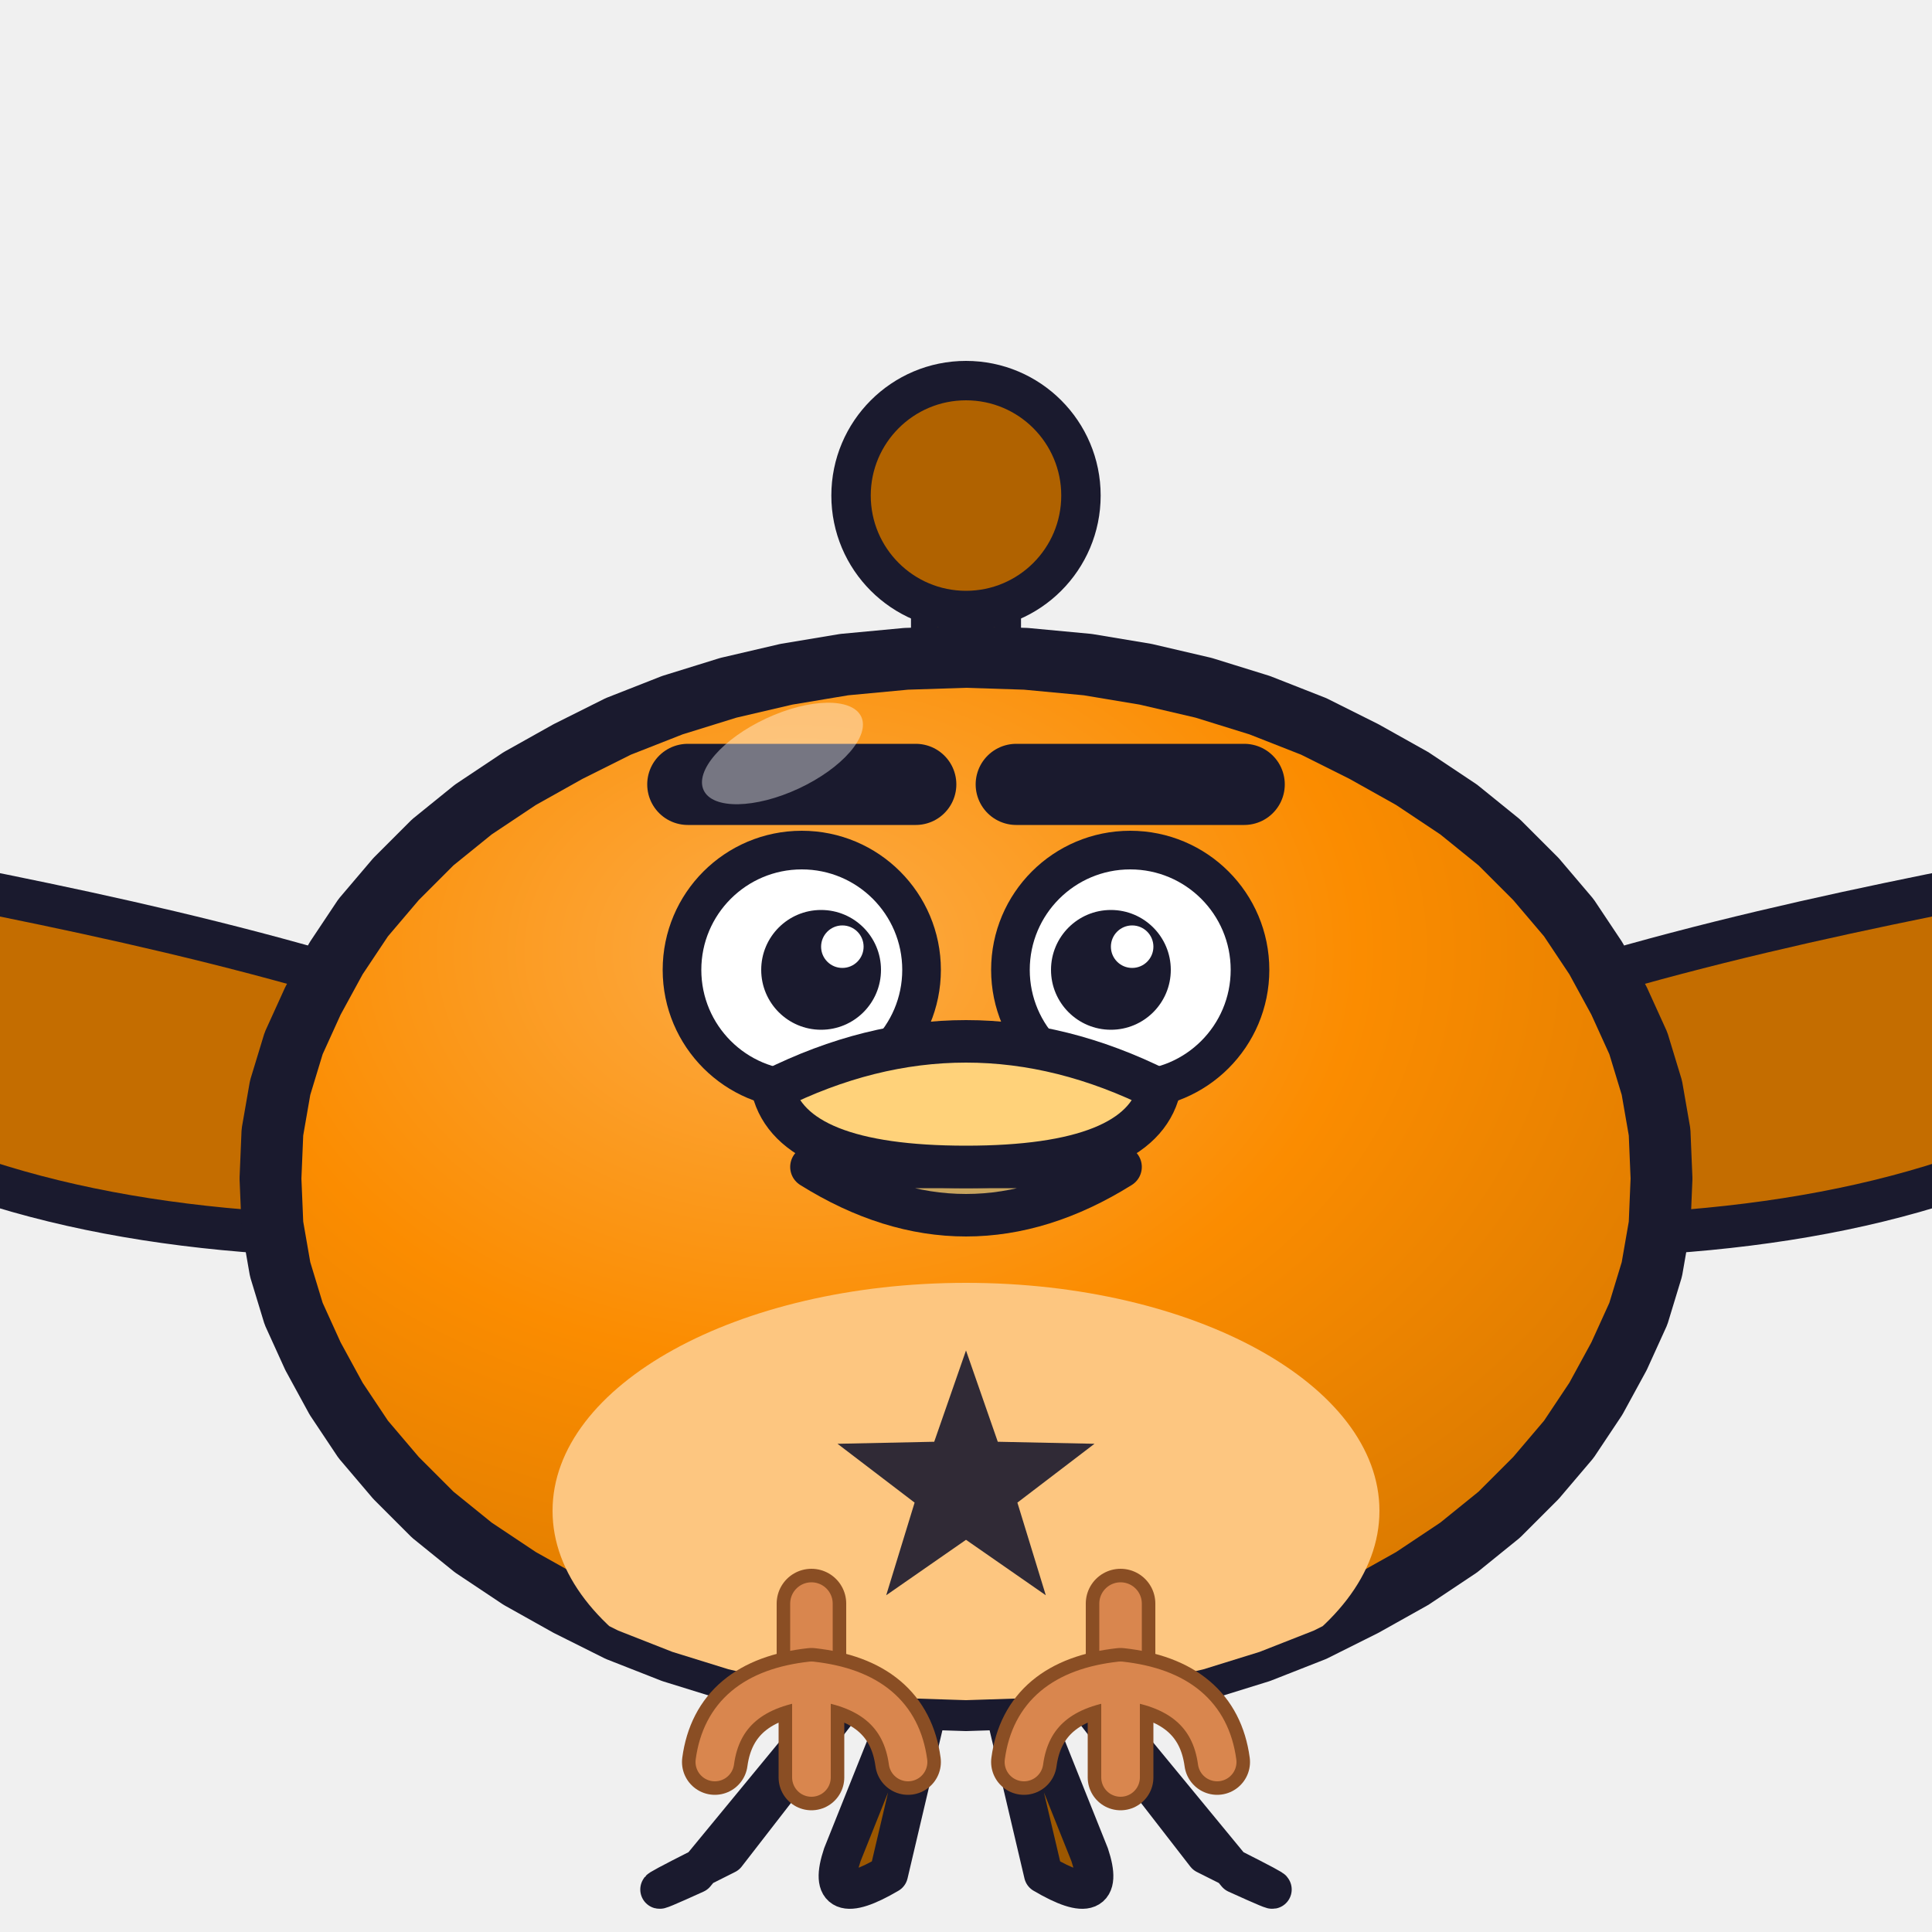
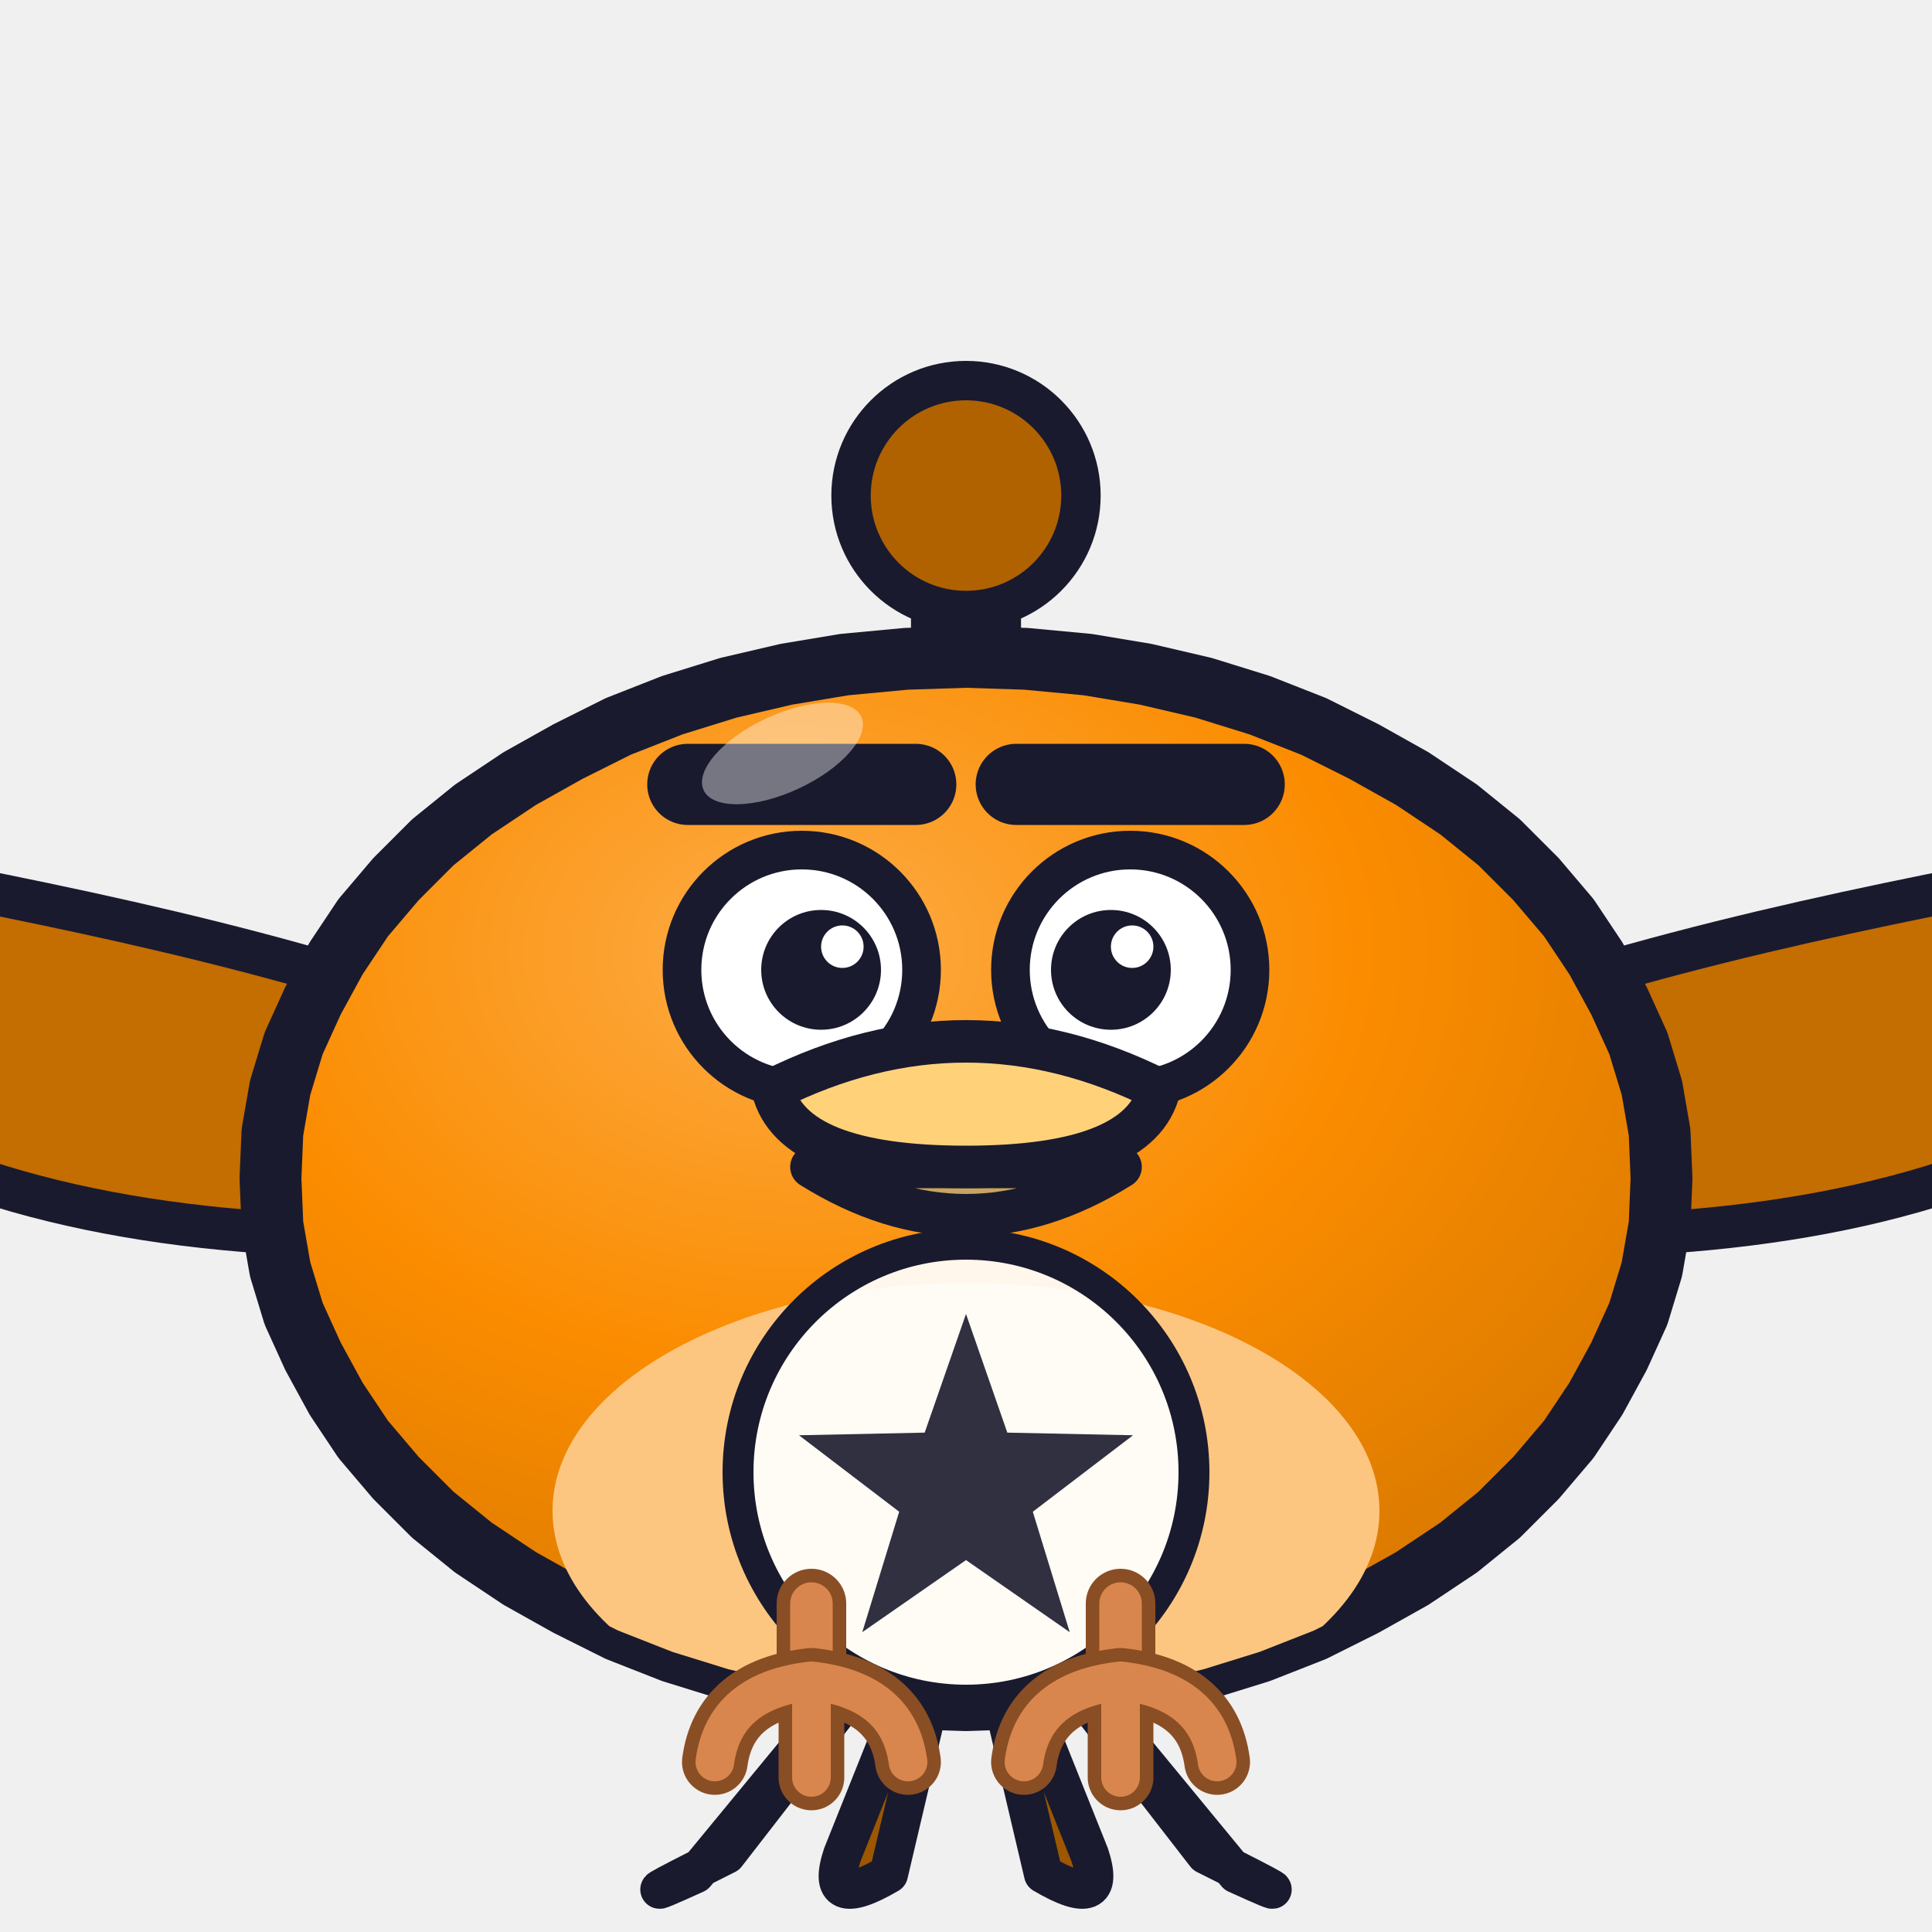
- <svg xmlns="http://www.w3.org/2000/svg" viewBox="0 0 100 100" data-color="orange" data-expr="idle" data-frame="mid" data-ver="5" data-character="망고">
+ <svg xmlns="http://www.w3.org/2000/svg" viewBox="0 0 100 100" data-color="orange" data-expr="idle" data-frame="mid" data-ver="7a" data-character="망고">
  <defs>
    <radialGradient id="gorange" cx="38%" cy="28%" r="80%">
      <stop offset="0" stop-color="#FCAC47" />
      <stop offset=".5" stop-color="#FB8C00" />
      <stop offset="1" stop-color="#D57700" />
    </radialGradient>
    <clipPath id="corange">
      <path d="M50 34 53.1 34.1 56.3 34.4 59.3 34.9 62.3 35.6 65.2 36.5 68 37.6 70.6 38.9 73.1 40.3 75.5 41.9 77.6 43.6 79.5 45.5 81.2 47.5 82.6 49.6 83.8 51.8 84.8 54 85.5 56.3 85.9 58.6 86 61 85.9 63.4 85.5 65.7 84.8 68 83.8 70.2 82.6 72.4 81.2 74.5 79.5 76.5 77.6 78.4 75.5 80.1 73.1 81.7 70.6 83.1 68 84.4 65.2 85.5 62.3 86.4 59.3 87.1 56.3 87.6 53.1 87.9 50 88 46.9 87.9 43.7 87.6 40.7 87.1 37.7 86.4 34.8 85.5 32 84.4 29.4 83.1 26.9 81.7 24.5 80.1 22.4 78.4 20.5 76.5 18.8 74.5 17.4 72.4 16.2 70.2 15.2 68 14.5 65.7 14.1 63.4 14 61 14.1 58.6 14.5 56.3 15.2 54 16.2 51.8 17.4 49.6 18.8 47.5 20.5 45.5 22.4 43.6 24.5 41.9 26.9 40.3 29.4 38.9 32 37.6 34.8 36.5 37.7 35.6 40.7 34.9 43.7 34.4 46.9 34.1Z" />
    </clipPath>
  </defs>
  <path d="M50 80 L36 97 Q31.6 99 37.6 96Z" fill="#9C5700" stroke="#1A1A2E" stroke-width="2" stroke-linejoin="round" />
  <path d="M50 80 L64 97 Q68.4 99 62.4 96Z" fill="#9C5700" stroke="#1A1A2E" stroke-width="2" stroke-linejoin="round" />
  <path d="M50 80 L46 97 Q42.6 99 43.6 96Z" fill="#9C5700" stroke="#1A1A2E" stroke-width="2" stroke-linejoin="round" />
  <path d="M50 80 L54 97 Q57.4 99 56.4 96Z" fill="#9C5700" stroke="#1A1A2E" stroke-width="2" stroke-linejoin="round" />
  <g transform="translate(50 35) scale(.85)">
    <path d="M0 2 V-6" fill="none" stroke="#1A1A2E" stroke-width="6.7" stroke-linecap="round" />
    <path d="M0 2 V-6" fill="none" stroke="#B06200" stroke-width="3.5" stroke-linecap="round" />
    <circle cy="-11" r="7" fill="#B06200" stroke="#1A1A2E" stroke-width="2.4" stroke-linejoin="round" />
  </g>
  <path d="M16.6 53.2 L8.6 55 L16.6 56.8Z" fill="#D87800" stroke="#1A1A2E" stroke-width="1.8" stroke-linejoin="round" />
  <path d="M16.6 56.6 L8.6 58.4 L16.6 60.2Z" fill="#D87800" stroke="#1A1A2E" stroke-width="1.8" stroke-linejoin="round" />
  <path d="M16.6 60 L8.6 61.8 L16.6 63.6Z" fill="#D87800" stroke="#1A1A2E" stroke-width="1.8" stroke-linejoin="round" />
  <path d="M83.4 53.2 L91.4 55 L83.4 56.8Z" fill="#D87800" stroke="#1A1A2E" stroke-width="1.8" stroke-linejoin="round" />
  <path d="M83.4 56.6 L91.4 58.4 L83.4 60.2Z" fill="#D87800" stroke="#1A1A2E" stroke-width="1.8" stroke-linejoin="round" />
  <path d="M83.4 60 L91.4 61.8 L83.4 63.6Z" fill="#D87800" stroke="#1A1A2E" stroke-width="1.8" stroke-linejoin="round" />
  <g class="wing wing-l">
    <g transform="translate(-13.8 0)">
      <path d="M36 52 C24 48 12 46 2 44 C6 50 9 53 12 55 C8 56 6 56 4 57 C12 62 22 64 34 64Z" fill="#C46D00" stroke="#1A1A2E" stroke-width="2.2" stroke-linejoin="round" />
    </g>
  </g>
  <g class="wing wing-r" transform="translate(100 0) scale(-1 1)">
    <g transform="translate(-13.8 0)">
      <path d="M36 52 C24 48 12 46 2 44 C6 50 9 53 12 55 C8 56 6 56 4 57 C12 62 22 64 34 64Z" fill="#C46D00" stroke="#1A1A2E" stroke-width="2.2" stroke-linejoin="round" />
    </g>
  </g>
  <path d="M50 34 53.1 34.1 56.3 34.4 59.3 34.9 62.3 35.6 65.2 36.5 68 37.6 70.6 38.9 73.1 40.3 75.5 41.9 77.6 43.6 79.5 45.5 81.2 47.5 82.6 49.6 83.8 51.8 84.8 54 85.5 56.3 85.9 58.6 86 61 85.9 63.4 85.5 65.7 84.8 68 83.8 70.2 82.6 72.4 81.2 74.5 79.5 76.5 77.6 78.4 75.5 80.1 73.1 81.7 70.6 83.1 68 84.4 65.2 85.5 62.3 86.4 59.3 87.1 56.3 87.6 53.1 87.9 50 88 46.9 87.9 43.7 87.6 40.7 87.1 37.7 86.4 34.8 85.5 32 84.4 29.4 83.1 26.9 81.7 24.5 80.1 22.4 78.4 20.5 76.5 18.8 74.5 17.4 72.4 16.2 70.2 15.2 68 14.5 65.7 14.1 63.4 14 61 14.1 58.6 14.5 56.3 15.2 54 16.2 51.8 17.4 49.6 18.8 47.5 20.5 45.5 22.4 43.6 24.5 41.9 26.9 40.3 29.4 38.9 32 37.6 34.8 36.5 37.7 35.6 40.7 34.9 43.7 34.4 46.9 34.1Z" fill="url(#gorange)" stroke="#1A1A2E" stroke-width="3.2" stroke-linejoin="round" />
  <g clip-path="url(#corange)">
    <ellipse cx="50" cy="78.2" rx="21.4" ry="11.8" fill="#FDC680" />
  </g>
-   <g transform="translate(50 76.2) scale(0.350) translate(-50 -50)">
+   <circle cx="50" cy="76.2" r="11.8" fill="#FFFFFF" fill-opacity=".92" stroke="#1A1A2E" stroke-width="1.6" />
+   <g transform="translate(50 76.2) scale(0.455) translate(-50 -50)">
    <polygon points="50.0,32.0 54.7,45.5 69.0,45.8 57.6,54.5 61.8,68.2 50.0,60.0 38.2,68.2 42.4,54.5 31.0,45.8 45.3,45.5" fill="#1A1A2E" fill-opacity=".9" />
  </g>
  <path d="M42 83 V87" stroke="#8A4E24" stroke-width="3.6" stroke-linecap="round" />
  <path d="M42 83 V87" stroke="#D9864E" stroke-width="2.2" stroke-linecap="round" />
  <g fill="none" stroke-linecap="round">
    <path d="M42 87 q-4.5 .5 -5 4.2 M42 87 q0 2.5 0 5 M42 87 q4.5 .5 5 4.2" stroke="#8A4E24" stroke-width="3.4" />
    <path d="M42 87 q-4.5 .5 -5 4.2 M42 87 q0 2.5 0 5 M42 87 q4.5 .5 5 4.2" stroke="#D9864E" stroke-width="2" />
  </g>
  <path d="M58 83 V87" stroke="#8A4E24" stroke-width="3.6" stroke-linecap="round" />
  <path d="M58 83 V87" stroke="#D9864E" stroke-width="2.2" stroke-linecap="round" />
  <g fill="none" stroke-linecap="round">
    <path d="M58 87 q-4.5 .5 -5 4.2 M58 87 q0 2.5 0 5 M58 87 q4.5 .5 5 4.2" stroke="#8A4E24" stroke-width="3.4" />
    <path d="M58 87 q-4.5 .5 -5 4.2 M58 87 q0 2.5 0 5 M58 87 q4.5 .5 5 4.2" stroke="#D9864E" stroke-width="2" />
  </g>
  <path d="M35.6 40.6 Q41.5 40.6 47.4 40.6" fill="none" stroke="#1A1A2E" stroke-width="4.2" stroke-linecap="round" />
  <path d="M64.4 40.6 Q58.5 40.6 52.6 40.6" fill="none" stroke="#1A1A2E" stroke-width="4.2" stroke-linecap="round" />
  <circle cx="41.5" cy="50.2" r="6.2" fill="#fff" stroke="#1A1A2E" stroke-width="2" />
  <circle cx="42.5" cy="50.2" r="3.1" fill="#1A1A2E" />
  <circle cx="43.6" cy="49" r="1.1" fill="#fff" />
  <circle cx="58.5" cy="50.2" r="6.2" fill="#fff" stroke="#1A1A2E" stroke-width="2" />
  <circle cx="57.5" cy="50.2" r="3.1" fill="#1A1A2E" />
  <circle cx="58.6" cy="49" r="1.1" fill="#fff" />
  <path d="M42 60.4 Q50 65.4 58 60.4Z" fill="#C7A45F" stroke="#1A1A2E" stroke-width="2.2" stroke-linejoin="round" />
  <path d="M40 56.4 Q50 51.4 60 56.4 Q59 60.4 50 60.4 Q41 60.4 40 56.4Z" fill="#FFD27A" stroke="#1A1A2E" stroke-width="2.2" stroke-linejoin="round" />
  <path d="M40 56.4 Q50 51.4 60 56.4 Q59 60.4 50 60.4 Q41 60.4 40 56.4Z" fill="none" stroke="#fff" stroke-opacity=".0" />
  <ellipse cx="40.5" cy="39" rx="4.5" ry="2" fill="#fff" opacity=".4" transform="rotate(-25 40.5 39)" />
</svg>
